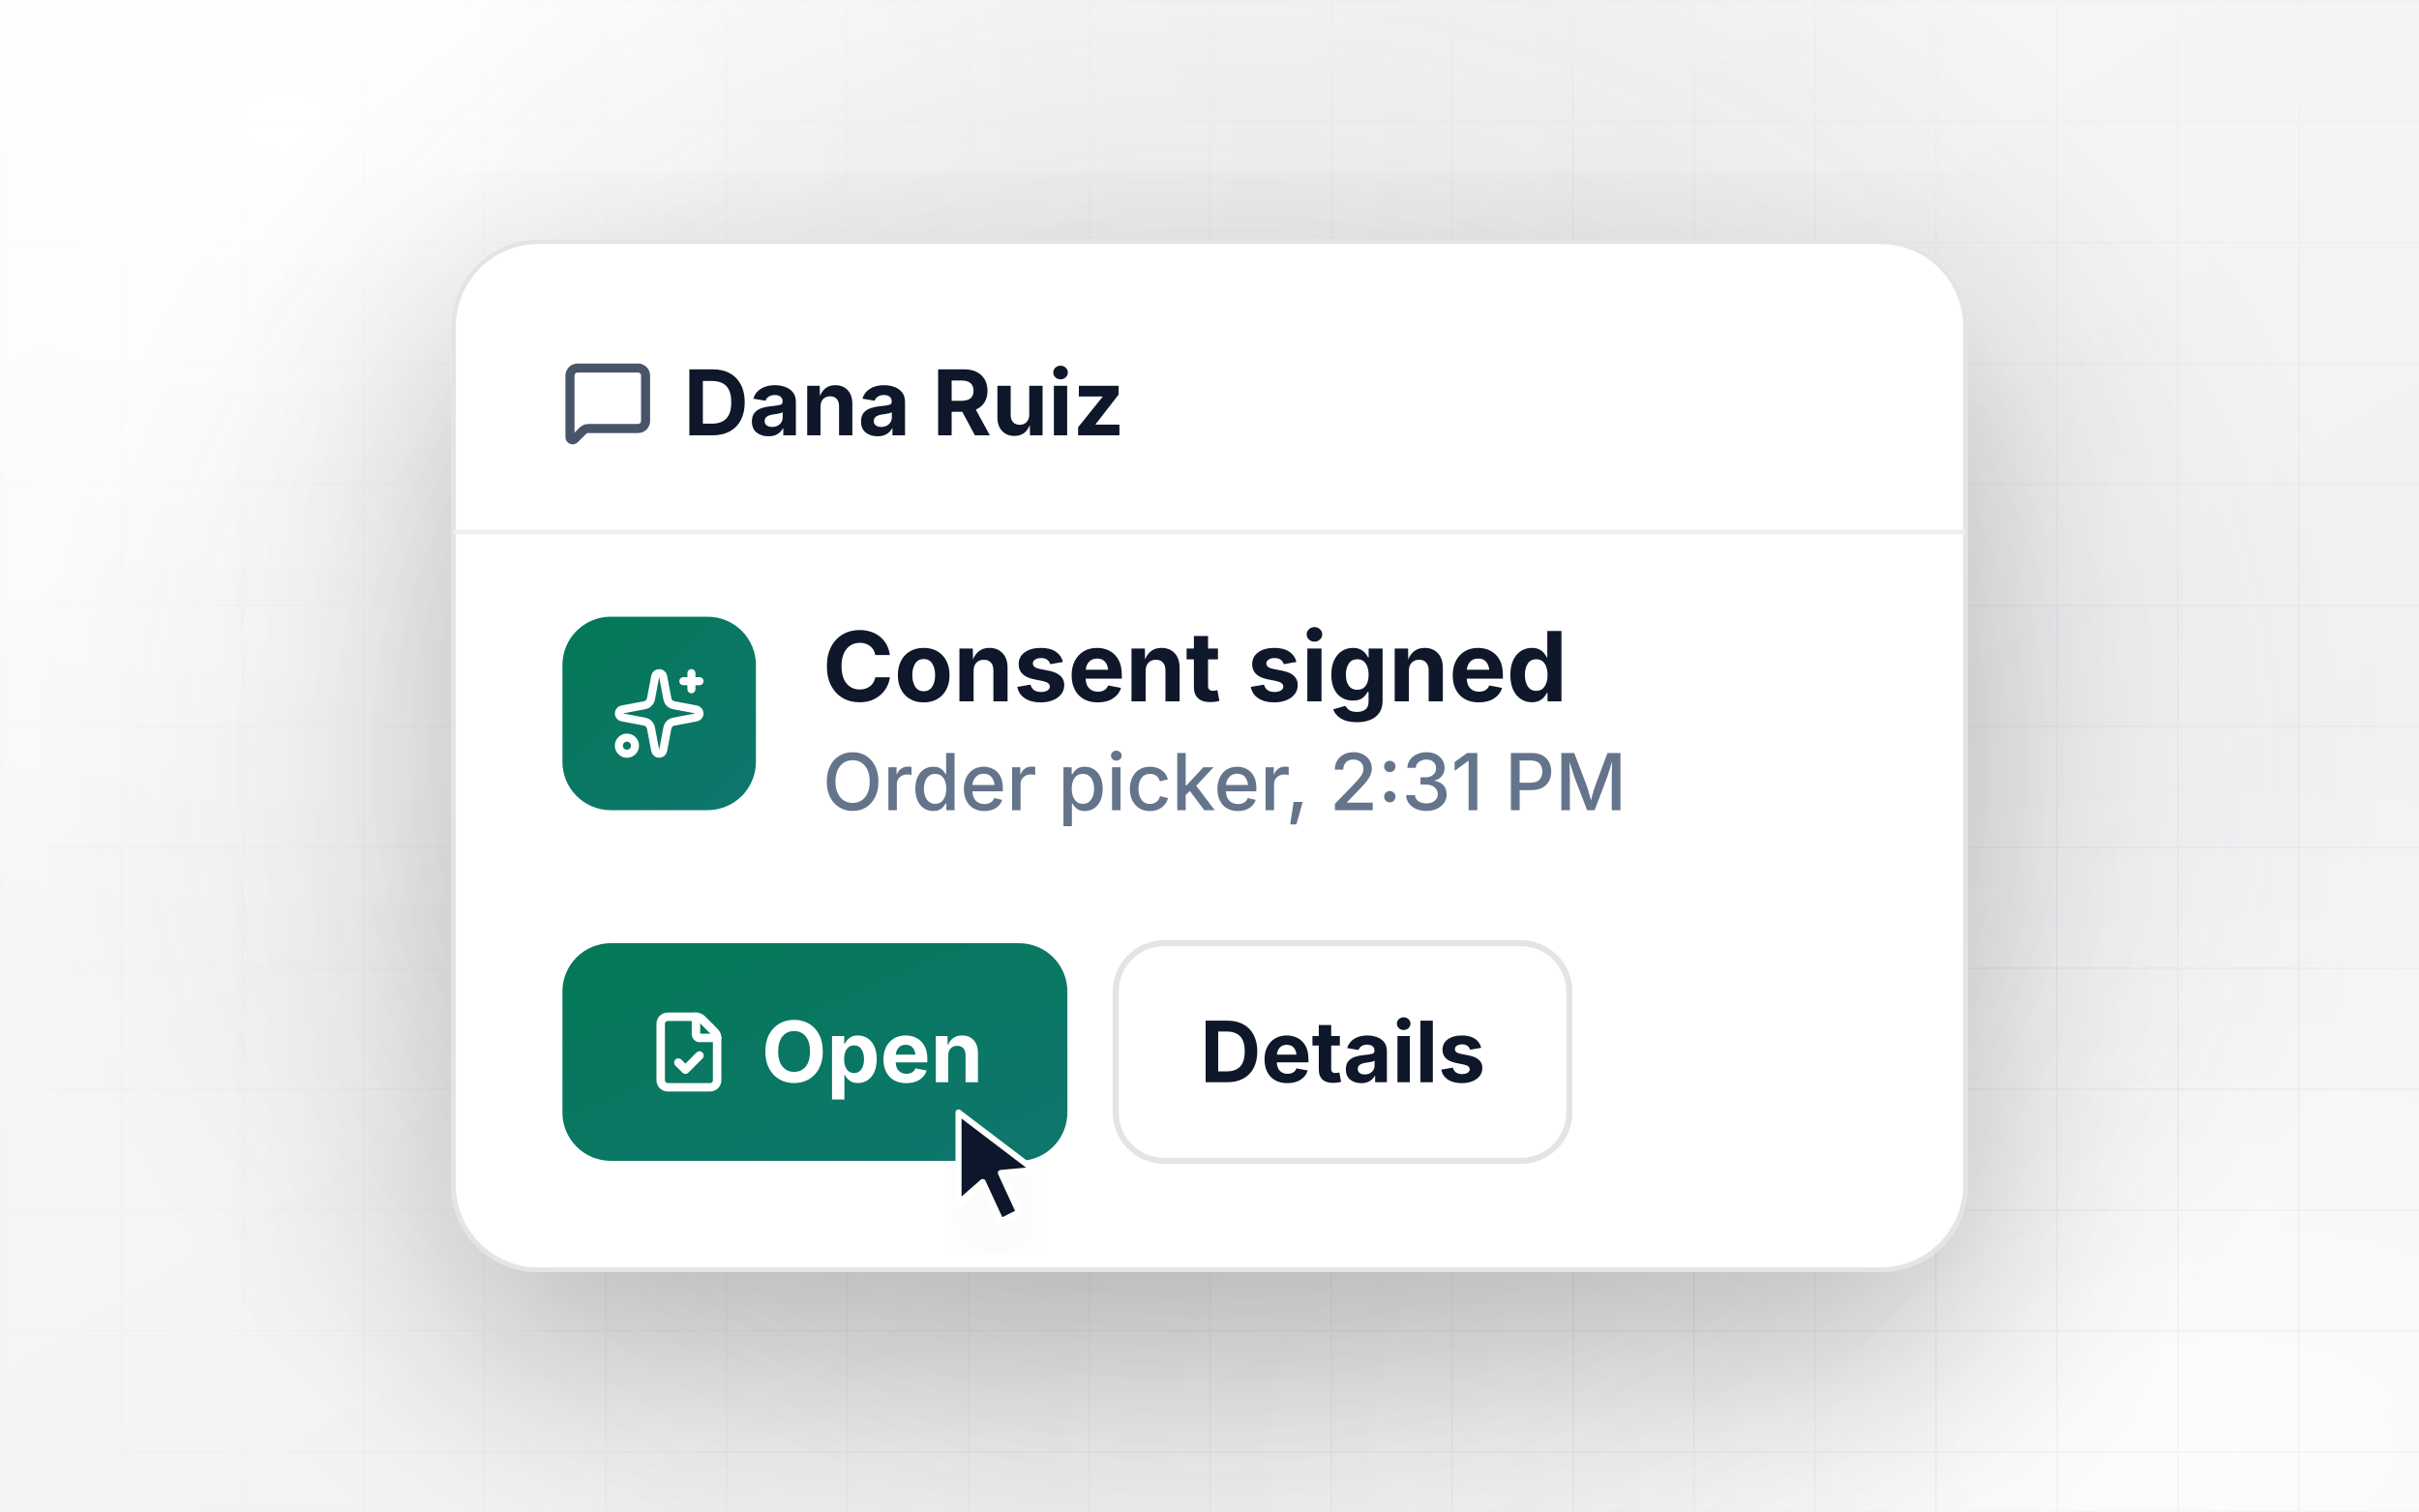
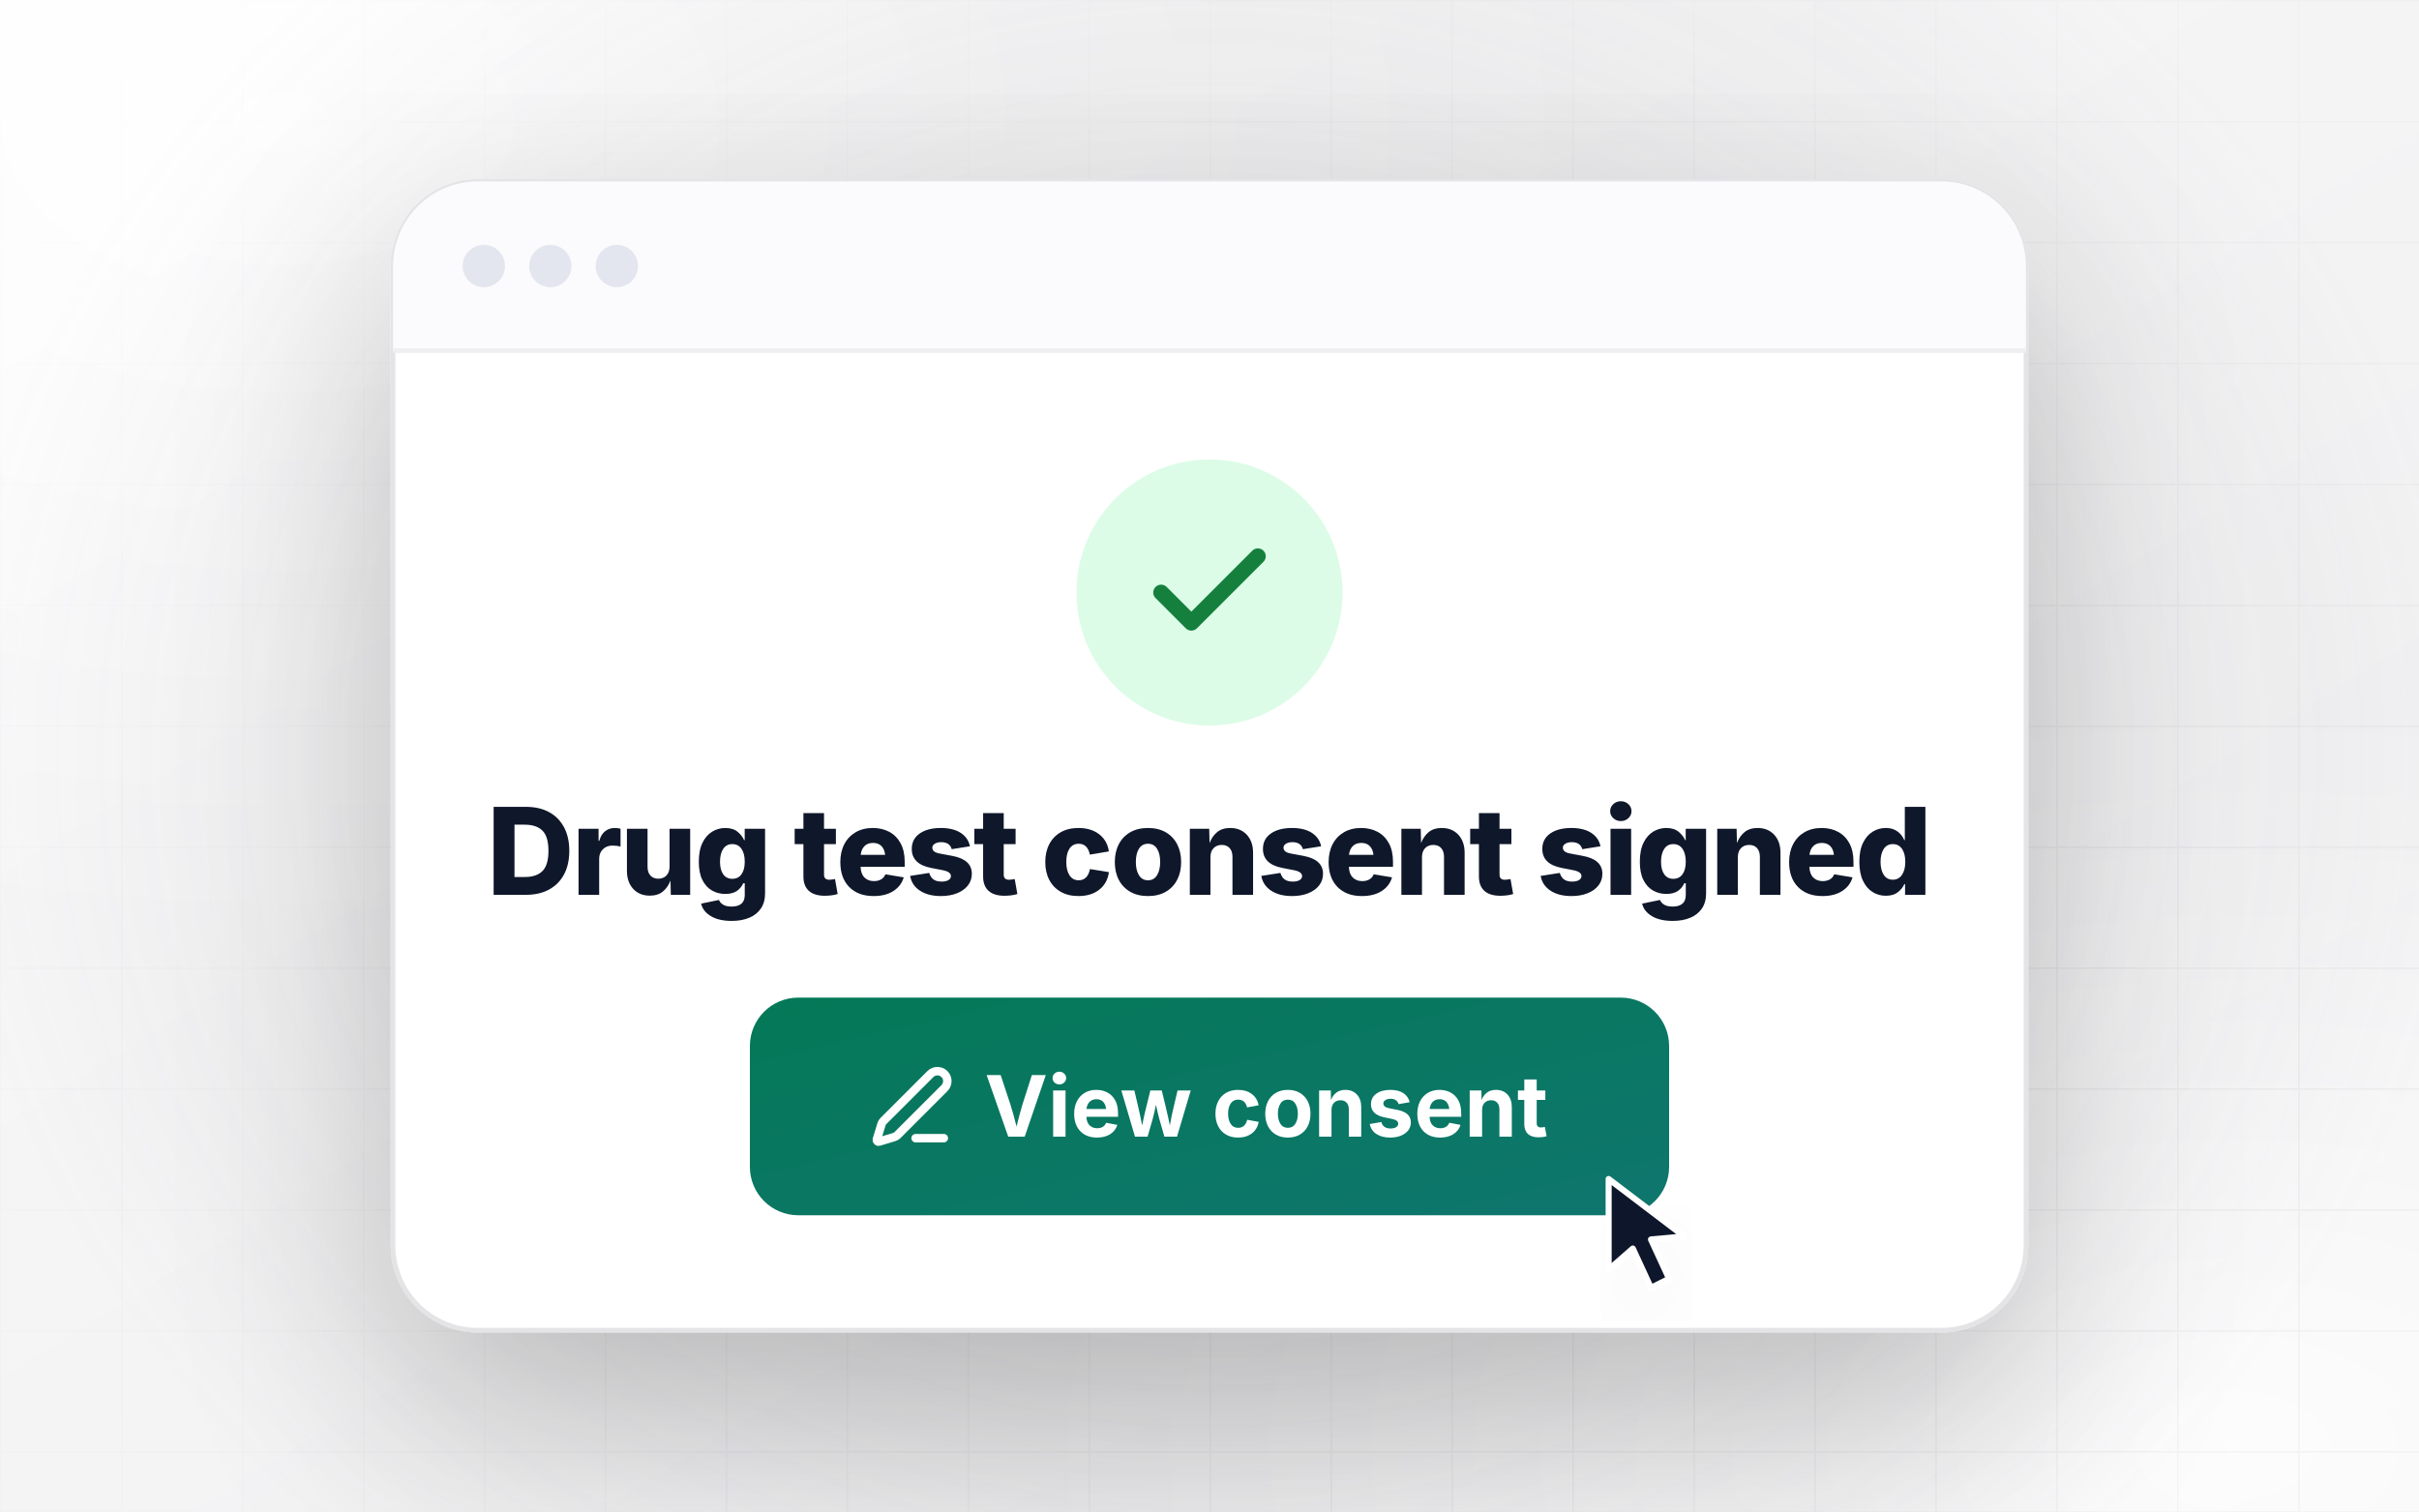
<svg xmlns="http://www.w3.org/2000/svg" xmlns:xlink="http://www.w3.org/1999/xlink" viewBox="0 0 800 500" width="800" height="500" role="img">
  <defs>
    <linearGradient id="bg" x1="0" y1="0" x2="1" y2="1">
      <stop offset="0" stop-color="#FAFAFA" />
      <stop offset="1" stop-color="#EEEEF0" />
    </linearGradient>
    <radialGradient id="glowA" cx="0.12" cy="0.08" r="0.55">
      <stop offset="0" stop-color="#FFFFFF" stop-opacity="0.95" />
      <stop offset="1" stop-color="#FFFFFF" stop-opacity="0" />
    </radialGradient>
    <radialGradient id="glowB" cx="0.92" cy="0.96" r="0.5">
      <stop offset="0" stop-color="#FFFFFF" stop-opacity="0.85" />
      <stop offset="1" stop-color="#FFFFFF" stop-opacity="0" />
    </radialGradient>
    <linearGradient id="gAcc" x1="0" y1="0" x2="1" y2="1">
      <stop offset="0" stop-color="#047857" />
      <stop offset="1" stop-color="#0F766E" />
    </linearGradient>
    <linearGradient id="gStroke" x1="0" y1="0" x2="1" y2="0">
      <stop offset="0" stop-color="#6EE7B7" />
      <stop offset="1" stop-color="#5EEAD4" />
    </linearGradient>
    <pattern id="grid" width="40" height="40" patternUnits="userSpaceOnUse">
      <path d="M40 0H0V40" fill="none" stroke="#52525B" stroke-opacity="0.07" stroke-width="1" />
    </pattern>
    <radialGradient id="fade" cx="0.5" cy="0.45" r="0.65">
      <stop offset="0" stop-color="#fff" stop-opacity="1" />
      <stop offset="1" stop-color="#fff" stop-opacity="0" />
    </radialGradient>
    <mask id="gridMask">
      <rect width="1200" height="800" fill="url(#fade)" />
    </mask>
    <filter id="e1" x="-10%" y="-10%" width="120%" height="140%">
      <feDropShadow dx="0" dy="1" stdDeviation="1.2" flood-color="#0F172A" flood-opacity="0.07" />
      <feDropShadow dx="0" dy="12" stdDeviation="18" flood-color="#18181B" flood-opacity="0.08" />
    </filter>
    <filter id="e2" x="-15%" y="-15%" width="130%" height="160%">
      <feDropShadow dx="0" dy="2" stdDeviation="3" flood-color="#0F172A" flood-opacity="0.10" />
      <feDropShadow dx="0" dy="28" stdDeviation="34" flood-color="#18181B" flood-opacity="0.20" />
    </filter>
    <radialGradient id="spot" cx="0.5" cy="0.5" r="0.5">
      <stop offset="0" stop-color="#71717A" stop-opacity="0.24" />
      <stop offset="1" stop-color="#71717A" stop-opacity="0" />
    </radialGradient>
-     <path id="g700_D" d="M659 0H135V1490H664Q888 1490 1049.5 1400.5Q1211 1311 1298.0 1144.5Q1385 978 1385 746Q1385 513 1298.0 346.0Q1211 179 1048.0 89.5Q885 0 659 0ZM440 263H644Q859 263 970.0 379.0Q1081 495 1081 746Q1081 996 970.5 1111.5Q860 1227 646 1227H440Z" />
-     <path id="g700_a" d="M440 -22Q280 -22 174.0 62.5Q68 147 68 313Q68 438 128.0 509.0Q188 580 284.0 613.0Q380 646 490 656Q634 670 697.5 685.5Q761 701 761 756V761Q761 832 715.5 871.0Q670 910 586 910Q499 910 446.0 872.5Q393 835 375 781L100 827Q143 972 271.5 1052.0Q400 1132 587 1132Q707 1132 815.5 1094.0Q924 1056 992.5 972.5Q1061 889 1061 753V0H777V155H767Q726 77 645.0 27.5Q564 -22 440 -22ZM525 189Q630 189 696.5 250.0Q763 311 763 400V521Q745 508 704.5 498.5Q664 489 619.0 481.5Q574 474 541 470Q458 458 407.0 423.0Q356 388 356 321Q356 256 403.5 222.5Q451 189 525 189Z" />
+     <path id="g800_D" d="M664 0H116V1490H664Q891 1490 1055.0 1400.5Q1219 1311 1308.0 1144.0Q1397 977 1397 745Q1397 512 1308.0 345.5Q1219 179 1055.0 89.5Q891 0 664 0ZM469 302H649Q841 302 942.5 402.5Q1044 503 1044 745Q1044 987 942.0 1087.5Q840 1188 644 1188H469Z" />
+     <path id="g800_r" d="M115 0V1118H454V914H466Q496 1024 565.5 1078.0Q635 1132 727 1132Q778 1132 826 1120V816Q801 825 760.5 829.5Q720 834 688 834Q591 834 527.5 772.0Q464 710 464 610V0Z" />
+     <path id="g800_u" d="M503 -14Q327 -14 221.0 101.0Q115 216 115 406V1118H464V474Q464 380 512.5 326.5Q561 273 646 273Q732 273 784.5 327.5Q837 382 837 480V1118H1186V0H858L853 242Q808 125 723.0 55.5Q638 -14 503 -14Z" />
+     <path id="g800_g" d="M630 -442Q411 -442 276.0 -361.0Q141 -280 111 -149L414 -87Q429 -132 481.5 -165.5Q534 -199 628 -199Q735 -199 792.5 -151.0Q850 -103 850 -3V195H823Q792 119 718.5 67.0Q645 15 520 15Q397 15 295.5 72.5Q194 130 133.0 250.5Q72 371 72 559Q72 755 134.5 882.0Q197 1009 299.0 1070.5Q401 1132 519 1132Q652 1132 729.5 1067.0Q807 1002 839 926H849V1118H1194V25Q1194 -129 1122.5 -233.0Q1051 -337 924.0 -389.5Q797 -442 630 -442ZM639 271Q739 271 794.5 347.5Q850 424 850 560Q850 698 795.0 778.5Q740 859 639 859Q538 859 484.5 777.0Q431 695 431 560Q431 425 485.0 348.0Q539 271 639 271Z" />
+     <path id="g800_t" d="M718 1118V859H517V342Q517 255 606 255Q624 255 656.5 259.5Q689 264 703 267L748 13Q689 -4 634.0 -10.0Q579 -16 530 -16Q352 -16 260.0 67.5Q168 151 168 311V859H20V1118H168V1384H517V1118Z" />
+     <path id="g800_e" d="M636 -21Q373 -21 222.5 132.5Q72 286 72 555Q72 727 139.5 857.0Q207 987 331.0 1059.5Q455 1132 623 1132Q780 1132 901.5 1066.5Q1023 1001 1092.5 873.5Q1162 746 1162 562V474H415Q420 353 481.5 292.5Q543 232 642 232Q712 232 763.0 261.5Q814 291 835 347L1146 296Q1104 151 971.5 65.0Q839 -21 636 -21ZM417 677H831Q821 772 769.0 825.5Q717 879 626 879Q534 879 480.5 824.5Q427 770 417 677Z" />
+     <path id="g800_s" d="M586 -21Q371 -21 232.5 69.5Q94 160 65 320L389 371Q410 298 460.0 261.0Q510 224 599 224Q672 224 714.0 249.5Q756 275 756 317Q756 390 619 417L424 455Q93 518 93 777Q93 944 226.5 1038.0Q360 1132 585 1132Q795 1132 922.0 1049.0Q1049 966 1078 822L770 773Q736 892 591 892Q528 892 484.5 866.5Q441 841 441 798Q441 764 468.0 738.5Q495 713 567 699L781 659Q1110 597 1110 357Q1110 242 1042.5 157.0Q975 72 857.0 25.5Q739 -21 586 -21Z" />
+     <path id="g800_c" d="M634 -21Q459 -21 333.0 51.5Q207 124 139.5 253.5Q72 383 72 555Q72 727 139.5 857.0Q207 987 333.0 1059.5Q459 1132 634 1132Q848 1132 985.5 1025.0Q1123 918 1149 735L827 681Q810 769 762.5 817.0Q715 865 638 865Q538 865 483.0 783.5Q428 702 428 557Q428 413 483.0 329.5Q538 246 638 246Q715 246 763.5 296.0Q812 346 828 436L1150 384Q1124 196 987.0 87.5Q850 -21 634 -21Z" />
+     <path id="g800_o" d="M634 -21Q459 -21 333.0 51.5Q207 124 139.5 253.5Q72 383 72 555Q72 727 139.5 857.0Q207 987 333.0 1059.5Q459 1132 634 1132Q809 1132 934.5 1059.5Q1060 987 1127.5 857.0Q1195 727 1195 555Q1195 383 1127.5 253.5Q1060 124 934.5 51.5Q809 -21 634 -21ZM634 246Q734 246 787.0 331.5Q840 417 840 557Q840 697 787.0 781.0Q734 865 634 865Q534 865 481.0 781.0Q428 697 428 557Q428 417 481.0 331.5Q534 246 634 246Z" />
+     <path id="g800_n" d="M464 638V0H115V1118H443L449 877Q493 993 578.0 1062.5Q663 1132 799 1132Q974 1132 1080.0 1017.0Q1186 902 1186 712V0H837V644Q837 738 789.0 791.5Q741 845 655 845Q570 845 517.0 790.5Q464 736 464 638Z" />
+     <path id="g800_i" d="M115 0V1118H464V0ZM289 1249Q215 1249 162.0 1298.0Q109 1347 109 1417Q109 1487 162.0 1536.0Q215 1585 289 1585Q364 1585 417.0 1536.0Q470 1487 470 1417Q470 1347 417.0 1298.0Q364 1249 289 1249Z" />
+     <path id="g800_d" d="M520 -16Q396 -16 294.0 48.5Q192 113 132.0 240.5Q72 368 72 558Q72 754 134.5 881.0Q197 1008 298.5 1070.0Q400 1132 517 1132Q606 1132 669.0 1101.5Q732 1071 772.5 1023.5Q813 976 834 926H842V1490H1190V0H846V181H834Q801 105 724.5 44.5Q648 -16 520 -16ZM639 256Q738 256 794.0 338.5Q850 421 850 558Q850 697 794.5 778.0Q739 859 639 859Q538 859 484.5 776.5Q431 694 431 558Q431 422 484.5 339.0Q538 256 639 256Z" />
+     <path id="g700_V" d="M571 0 49 1490H388L626 771Q662 659 698.0 528.0Q734 397 772 246Q810 398 844.5 528.0Q879 658 913 771L1143 1490H1480L970 0Z" />
+     <path id="g700_i" d="M128 0V1118H428V0ZM278 1264Q210 1264 162.0 1309.0Q114 1354 114 1418Q114 1482 162.0 1527.0Q210 1572 278 1572Q346 1572 394.5 1527.0Q443 1482 443 1418Q443 1354 394.5 1309.0Q346 1264 278 1264Z" />
+     <path id="g700_e" d="M633 -22Q462 -22 338.0 48.0Q214 118 147.5 247.0Q81 376 81 553Q81 726 147.5 856.0Q214 986 334.5 1059.0Q455 1132 618 1132Q764 1132 883.0 1070.0Q1002 1008 1072.5 882.0Q1143 756 1143 565V481H378Q383 344 454.0 274.0Q525 204 638 204Q717 204 773.5 237.5Q830 271 854 336L1126 285Q1085 146 956.5 62.0Q828 -22 633 -22ZM380 669H854Q843 778 784.0 842.0Q725 906 621 906Q513 906 451.0 839.5Q389 773 380 669Z" />
+     <path id="g700_w" d="M361 0 31 1118H346L443 705Q463 612 487.0 505.0Q511 398 534 273Q557 395 582.5 502.5Q608 610 631 705L733 1118H1009L1109 705Q1130 610 1155.5 503.0Q1181 396 1205 272Q1226 396 1249.0 503.0Q1272 610 1294 705L1391 1118H1710L1378 0H1073L949 431Q928 503 908.5 593.0Q889 683 869 771Q850 683 830.0 592.5Q810 502 790 431L666 0Z" />
+     <path id="g700_c" d="M628 -22Q459 -22 336.5 50.5Q214 123 147.5 252.5Q81 382 81 554Q81 727 147.5 857.0Q214 987 336.5 1059.5Q459 1132 628 1132Q827 1132 960.0 1032.5Q1093 933 1125 760L846 708Q827 795 772.5 845.5Q718 896 631 896Q511 896 449.0 801.5Q387 707 387 555Q387 405 449.0 309.5Q511 214 631 214Q718 214 774.0 266.5Q830 319 848 409L1127 358Q1095 181 962.0 79.5Q829 -22 628 -22Z" />
+     <path id="g700_o" d="M628 -22Q460 -22 337.0 50.5Q214 123 147.5 252.5Q81 382 81 554Q81 727 147.5 857.0Q214 987 337.0 1059.5Q460 1132 628 1132Q796 1132 919.0 1059.5Q1042 987 1108.5 857.0Q1175 727 1175 554Q1175 382 1108.5 252.5Q1042 123 919.0 50.5Q796 -22 628 -22ZM628 214Q748 214 809.0 311.0Q870 408 870 555Q870 703 809.0 799.5Q748 896 628 896Q508 896 447.5 799.5Q387 703 387 555Q387 408 447.5 311.0Q508 214 628 214Z" />
    <path id="g700_n" d="M428 647V0H128V1118H411L415 887Q462 1004 548.0 1068.0Q634 1132 763 1132Q937 1132 1042.0 1020.0Q1147 908 1147 711V0H847V659Q847 763 793.5 822.0Q740 881 645 881Q549 881 488.5 819.5Q428 758 428 647Z" />
-     <path id="g700_R" d="M135 0V1490H716Q970 1490 1109.5 1357.5Q1249 1225 1249 1005Q1249 852 1181.0 743.5Q1113 635 985 581L1302 0H964L680 532H440V0ZM440 779H660Q934 779 934 1005Q934 1118 866.5 1178.0Q799 1238 659 1238H440Z" />
-     <path id="g700_u" d="M513 -14Q339 -14 233.5 98.0Q128 210 128 407V1118H428V459Q428 355 482.0 296.0Q536 237 630 237Q726 237 786.5 298.5Q847 360 847 471V1118H1148V0H864L860 232Q813 113 726.5 49.5Q640 -14 513 -14Z" />
-     <path id="g700_i" d="M128 0V1118H428V0ZM278 1264Q210 1264 162.0 1309.0Q114 1354 114 1418Q114 1482 162.0 1527.0Q210 1572 278 1572Q346 1572 394.5 1527.0Q443 1482 443 1418Q443 1354 394.5 1309.0Q346 1264 278 1264Z" />
-     <path id="g700_z" d="M120 0V182L671 868V876H137V1118H1034V919L514 250V242H1053V0Z" />
-     <path id="g700_C" d="M786 -20Q587 -20 431.0 70.0Q275 160 184.5 331.0Q94 502 94 744Q94 987 185.0 1158.5Q276 1330 433.0 1420.0Q590 1510 786 1510Q955 1510 1092.0 1447.5Q1229 1385 1317.0 1266.5Q1405 1148 1427 981H1118Q1097 1102 1008.5 1170.5Q920 1239 792 1239Q618 1239 511.0 1110.0Q404 981 404 744Q404 502 511.5 376.5Q619 251 791 251Q918 251 1007.5 319.5Q1097 388 1119 510H1428Q1411 371 1330.0 250.5Q1249 130 1111.5 55.0Q974 -20 786 -20Z" />
-     <path id="g700_o" d="M628 -22Q460 -22 337.0 50.5Q214 123 147.5 252.5Q81 382 81 554Q81 727 147.5 857.0Q214 987 337.0 1059.5Q460 1132 628 1132Q796 1132 919.0 1059.5Q1042 987 1108.5 857.0Q1175 727 1175 554Q1175 382 1108.5 252.5Q1042 123 919.0 50.5Q796 -22 628 -22ZM628 214Q748 214 809.0 311.0Q870 408 870 555Q870 703 809.0 799.5Q748 896 628 896Q508 896 447.5 799.5Q387 703 387 555Q387 408 447.5 311.0Q508 214 628 214Z" />
    <path id="g700_s" d="M572 -22Q370 -22 238.5 64.0Q107 150 78 306L357 354Q400 198 581 198Q667 198 716.5 230.5Q766 263 766 313Q766 398 622 428L429 468Q107 534 107 785Q107 946 236.0 1039.0Q365 1132 577 1132Q776 1132 894.0 1051.0Q1012 970 1043 834L777 787Q759 844 711.0 880.5Q663 917 581 917Q507 917 457.0 885.5Q407 854 407 804Q407 762 439.5 732.5Q472 703 551 687L752 647Q1072 582 1072 345Q1072 235 1008.0 152.5Q944 70 831.0 24.0Q718 -22 572 -22Z" />
-     <path id="g700_e" d="M633 -22Q462 -22 338.0 48.0Q214 118 147.5 247.0Q81 376 81 553Q81 726 147.5 856.0Q214 986 334.5 1059.0Q455 1132 618 1132Q764 1132 883.0 1070.0Q1002 1008 1072.5 882.0Q1143 756 1143 565V481H378Q383 344 454.0 274.0Q525 204 638 204Q717 204 773.5 237.5Q830 271 854 336L1126 285Q1085 146 956.5 62.0Q828 -22 633 -22ZM380 669H854Q843 778 784.0 842.0Q725 906 621 906Q513 906 451.0 839.5Q389 773 380 669Z" />
    <path id="g700_t" d="M683 1118V889H474V327Q474 223 576 223Q593 223 623.5 227.5Q654 232 671 236L714 11Q664 -4 614.5 -10.0Q565 -16 520 -16Q352 -16 263.0 65.5Q174 147 174 301V889H20V1118H174V1384H474V1118Z" />
-     <path id="g700_g" d="M625 -442Q415 -442 287.0 -365.0Q159 -288 122 -168L380 -96Q401 -143 457.5 -183.5Q514 -224 623 -224Q737 -224 803.0 -171.5Q869 -119 869 -8V198H846Q815 130 743.5 73.0Q672 16 536 16Q410 16 307.0 75.0Q204 134 142.5 255.0Q81 376 81 561Q81 750 143.5 877.0Q206 1004 309.5 1068.0Q413 1132 537 1132Q631 1132 695.0 1100.0Q759 1068 798.5 1021.0Q838 974 858 930H871V1118H1166V9Q1166 -142 1096.5 -242.5Q1027 -343 904.5 -392.5Q782 -442 625 -442ZM630 244Q745 244 807.5 328.5Q870 413 870 563Q870 712 808.0 802.0Q746 892 630 892Q512 892 450.5 799.5Q389 707 389 563Q389 416 451.0 330.0Q513 244 630 244Z" />
-     <path id="g700_d" d="M537 -19Q408 -19 305.0 47.5Q202 114 141.5 242.5Q81 371 81 557Q81 748 143.0 876.0Q205 1004 308.0 1068.0Q411 1132 535 1132Q630 1132 693.0 1100.0Q756 1068 794.5 1021.0Q833 974 853 930H863V1490H1163V0H868V179H853Q832 134 793.0 88.5Q754 43 691.0 12.0Q628 -19 537 -19ZM629 222Q743 222 806.0 314.0Q869 406 869 558Q869 710 806.5 801.0Q744 892 629 892Q511 892 450.0 798.5Q389 705 389 558Q389 410 450.5 316.0Q512 222 629 222Z" />
-     <path id="g500_O" d="M786 -20Q593 -20 440.5 72.0Q288 164 200.5 335.0Q113 506 113 744Q113 983 200.5 1154.5Q288 1326 440.5 1418.0Q593 1510 786 1510Q979 1510 1130.5 1418.0Q1282 1326 1369.5 1154.5Q1457 983 1457 744Q1457 506 1369.5 334.5Q1282 163 1130.5 71.5Q979 -20 786 -20ZM786 188Q913 188 1013.5 252.0Q1114 316 1172.5 440.0Q1231 564 1231 744Q1231 925 1172.5 1049.5Q1114 1174 1013.5 1238.0Q913 1302 786 1302Q658 1302 557.0 1238.0Q456 1174 397.5 1049.5Q339 925 339 744Q339 564 397.5 440.0Q456 316 557.0 252.0Q658 188 786 188Z" />
-     <path id="g500_r" d="M148 0V1118H361V938H373Q403 1029 480.5 1081.5Q558 1134 656 1134Q677 1134 704.5 1132.0Q732 1130 749 1128V918Q737 921 703.0 925.5Q669 930 634 930Q519 930 443.5 859.5Q368 789 368 679V0Z" />
-     <path id="g500_d" d="M564 -22Q428 -22 322.5 47.0Q217 116 156.5 246.0Q96 376 96 556Q96 738 157.0 867.0Q218 996 323.5 1064.0Q429 1132 564 1132Q668 1132 732.0 1097.5Q796 1063 831.5 1016.5Q867 970 886 936H898V1490H1118V0H904V175H886Q866 139 829.5 93.0Q793 47 729.0 12.5Q665 -22 564 -22ZM612 165Q752 165 827.0 274.0Q902 383 902 558Q902 732 828.0 838.5Q754 945 612 945Q515 945 450.5 894.0Q386 843 353.5 755.5Q321 668 321 558Q321 447 354.0 358.0Q387 269 452.0 217.0Q517 165 612 165Z" />
-     <path id="g500_e" d="M630 -23Q465 -23 345.0 48.0Q225 119 160.5 248.0Q96 377 96 551Q96 723 159.5 854.0Q223 985 339.0 1058.5Q455 1132 611 1132Q738 1132 852.5 1075.5Q967 1019 1038.5 895.5Q1110 772 1110 570V492H317Q323 330 409.0 244.5Q495 159 632 159Q724 159 790.5 199.0Q857 239 886 317L1093 268Q1053 137 931.0 57.0Q809 -23 630 -23ZM318 656H892Q880 788 809.5 869.0Q739 950 612 950Q480 950 403.5 863.5Q327 777 318 656Z" />
-     <path id="g500_p" d="M148 -418V1118H362V936H380Q399 970 434.5 1016.5Q470 1063 534.0 1097.5Q598 1132 703 1132Q837 1132 942.5 1064.0Q1048 996 1109.0 867.0Q1170 738 1170 556Q1170 376 1110.0 246.0Q1050 116 944.5 47.0Q839 -22 703 -22Q601 -22 537.0 12.5Q473 47 436.5 93.0Q400 139 380 175H368V-418ZM654 165Q750 165 814.5 217.0Q879 269 912.0 358.0Q945 447 945 558Q945 668 912.5 755.5Q880 843 815.5 894.0Q751 945 654 945Q512 945 438.0 838.5Q364 732 364 558Q364 383 439.0 274.0Q514 165 654 165Z" />
-     <path id="g500_i" d="M148 0V1118H368V0ZM259 1289Q202 1289 161.5 1327.0Q121 1365 121 1419Q121 1474 161.5 1512.0Q202 1550 259 1550Q316 1550 357.0 1512.0Q398 1474 398 1419Q398 1365 357.0 1327.0Q316 1289 259 1289Z" />
-     <path id="g500_c" d="M618 -23Q460 -23 343.0 49.0Q226 121 161.0 250.5Q96 380 96 553Q96 727 161.0 857.5Q226 988 343.0 1060.0Q460 1132 618 1132Q792 1132 918.5 1044.5Q1045 957 1086 802L877 752Q854 839 787.5 892.5Q721 946 619 946Q518 946 451.5 893.0Q385 840 352.5 750.5Q320 661 320 553Q320 446 352.5 357.5Q385 269 451.5 216.0Q518 163 619 163Q723 163 791.0 218.5Q859 274 881 365L1089 315Q1048 157 921.0 67.0Q794 -23 618 -23Z" />
-     <path id="g500_k" d="M148 0V1490H368V646H388L829 1118H1093L643 636L1124 0H852L475 501L368 394V0Z" />
-     <path id="g500_comma" d="M125 -371 213 214H450L285 -371Z" />
-     <path id="g500_two" d="M144 0V165L650 688Q766 810 826.0 895.0Q886 980 886 1078Q886 1190 810.5 1254.5Q735 1319 622 1319Q503 1319 432.0 1247.5Q361 1176 361 1056H142Q142 1192 205.0 1294.5Q268 1397 377.5 1453.5Q487 1510 626 1510Q768 1510 875.5 1454.0Q983 1398 1044.0 1302.5Q1105 1207 1105 1086Q1105 1005 1074.5 926.5Q1044 848 967.5 750.0Q891 652 752 512L460 207V195H1128V0Z" />
-     <path id="g500_colon_case" d="M311 204Q249 204 206.0 246.5Q163 289 163 351Q163 413 206.0 456.0Q249 499 311 499Q373 499 415.5 456.0Q458 413 458 351Q458 289 415.5 246.5Q373 204 311 204ZM311 991Q249 991 206.0 1033.5Q163 1076 163 1138Q163 1200 206.0 1243.0Q249 1286 311 1286Q373 1286 415.5 1243.0Q458 1200 458 1138Q458 1076 415.5 1033.5Q373 991 311 991Z" />
-     <path id="g500_three" d="M643 -20Q492 -20 374.5 32.0Q257 84 188.5 176.0Q120 268 116 390H347Q353 291 437.0 233.5Q521 176 641 176Q771 176 855.5 242.5Q940 309 940 417Q940 528 855.0 598.5Q770 669 617 669H490V855H617Q740 855 817.5 919.5Q895 984 895 1091Q895 1194 827.0 1256.5Q759 1319 645 1319Q537 1319 454.0 1261.5Q371 1204 367 1102H147Q151 1223 218.5 1315.0Q286 1407 398.5 1458.5Q511 1510 649 1510Q792 1510 897.5 1454.0Q1003 1398 1060.0 1305.5Q1117 1213 1117 1104Q1117 978 1047.0 891.5Q977 805 860 774V763Q1009 740 1090.0 644.5Q1171 549 1171 409Q1171 285 1102.5 188.0Q1034 91 915.0 35.5Q796 -20 643 -20Z" />
-     <path id="g500_one" d="M685 1490V0H459V1283H449L95 1025V1254L421 1490Z" />
-     <path id="g500_P" d="M165 0V1490H699Q871 1490 986.0 1426.5Q1101 1363 1158.0 1253.5Q1215 1144 1215 1006Q1215 868 1157.5 758.5Q1100 649 985.0 585.5Q870 522 697 522H393V0ZM393 715H675Q839 715 911.5 797.5Q984 880 984 1006Q984 1132 911.5 1213.5Q839 1295 673 1295H393Z" />
-     <path id="g500_M" d="M165 0V1490H501L826 635Q841 595 860.0 531.5Q879 468 899.0 395.0Q919 322 936 254Q954 320 974.0 393.0Q994 466 1013.0 530.0Q1032 594 1047 635L1367 1490H1705V0H1478V802Q1478 884 1480.5 1013.5Q1483 1143 1486 1268Q1460 1177 1432.0 1088.0Q1404 999 1379.0 923.5Q1354 848 1337 802L1032 0H837L528 802Q502 869 461.5 997.0Q421 1125 378 1263Q380 1185 382.0 1100.0Q384 1015 385.5 937.0Q387 859 387 802V0Z" />
-     <path id="g700_O" d="M789 -20Q592 -20 434.5 70.0Q277 160 185.5 331.0Q94 502 94 744Q94 987 185.5 1158.5Q277 1330 434.5 1420.0Q592 1510 789 1510Q987 1510 1144.0 1420.0Q1301 1330 1392.5 1158.5Q1484 987 1484 744Q1484 501 1392.5 330.5Q1301 160 1144.0 70.0Q987 -20 789 -20ZM789 251Q963 251 1068.5 377.5Q1174 504 1174 744Q1174 985 1068.5 1112.0Q963 1239 789 1239Q616 1239 510.0 1111.5Q404 984 404 744Q404 505 510.0 378.0Q616 251 789 251Z" />
-     <path id="g700_p" d="M128 -418V1118H423V930H437Q457 974 495.5 1021.0Q534 1068 597.5 1100.0Q661 1132 756 1132Q880 1132 983.0 1068.0Q1086 1004 1147.5 876.0Q1209 748 1209 557Q1209 371 1149.0 242.5Q1089 114 986.0 47.5Q883 -19 754 -19Q663 -19 600.0 12.0Q537 43 497.5 88.5Q458 134 437 179H428V-418ZM662 222Q779 222 840.5 316.0Q902 410 902 558Q902 705 841.0 798.5Q780 892 662 892Q546 892 483.5 801.0Q421 710 421 558Q421 406 484.0 314.0Q547 222 662 222Z" />
-     <path id="g700_l" d="M428 1490V0H128V1490Z" />
  </defs>
  <style>
.pulse{transform-box:fill-box;transform-origin:center;animation:pulse 2.4s cubic-bezier(.2,.7,.3,1) infinite}
@keyframes pulse{0%{transform:scale(1);opacity:.30}75%{transform:scale(2.1);opacity:0}100%{transform:scale(2.1);opacity:0}}
.caret{animation:blink 1.1s steps(1) infinite}
@keyframes blink{0%,55%{opacity:1}56%,100%{opacity:0}}
.press{transform-box:fill-box;transform-origin:0 0;animation:press 3.2s ease-in-out infinite}
@keyframes press{0%,58%,100%{transform:translate(0,0) scale(1)}66%{transform:translate(1.5px,2px) scale(.9)}74%{transform:translate(0,0) scale(1)}}
.ripple{transform-box:fill-box;transform-origin:center;opacity:0;animation:ripple 3.2s ease-out infinite}
@keyframes ripple{0%,62%{opacity:0;transform:scale(.4)}68%{opacity:.5}100%{opacity:0;transform:scale(2.4)}}
.sweep{animation:sweep 4.8s cubic-bezier(.45,0,.2,1) infinite}
@keyframes sweep{0%{transform:translateY(-470px);opacity:0}8%{opacity:1}72%{transform:translateY(0);opacity:1}100%{transform:translateY(0);opacity:1}}
.ring{transform-box:fill-box;transform-origin:50% 12%;animation:ring 4s ease-in-out infinite}
@keyframes ring{0%,70%,100%{transform:rotate(0)}74%{transform:rotate(14deg)}78%{transform:rotate(-12deg)}82%{transform:rotate(8deg)}86%{transform:rotate(-4deg)}90%{transform:rotate(0)}}
.glow{animation:glow 2.6s ease-in-out infinite}
@keyframes glow{0%,100%{opacity:1}50%{opacity:.45}}
.float{animation:float 6s ease-in-out infinite}
@keyframes float{0%,100%{transform:translateY(0)}50%{transform:translateY(-6px)}}
@media (prefers-reduced-motion: reduce){*{animation:none!important}}
</style>
  <rect width="800" height="500" fill="url(#bg)" />
  <rect width="800" height="500" fill="url(#glowA)" />
  <rect width="800" height="500" fill="url(#glowB)" />
  <rect width="800" height="500" fill="url(#grid)" mask="url(#gridMask)" />
-   <ellipse cx="400.0" cy="250.0" rx="390.0" ry="323.0" fill="url(#spot)" />
-   <rect x="150" y="80" width="500" height="340" rx="28" fill="#fff" stroke="#E4E4E7" stroke-width="1.5" filter="url(#e2)" />
-   <g transform="translate(186 118) scale(1.25)" fill="none" stroke="#475569" stroke-width="2.4" stroke-linecap="round" stroke-linejoin="round">
-     <path d="M22 17a2 2 0 0 1-2 2H6.828a2 2 0 0 0-1.414.586l-2.202 2.202A.71.71 0 0 1 2 21.286V5a2 2 0 0 1 2-2h16a2 2 0 0 1 2 2z" />
+   <ellipse cx="400.0" cy="250.0" rx="421.2" ry="361.0" fill="url(#spot)" />
+   <rect x="130" y="60" width="540" height="380" rx="28" fill="#fff" stroke="#E4E4E7" stroke-width="1.5" filter="url(#e2)" />
+   <path d="M130 116 V88 a28 28 0 0 1 28 -28 H642 a28 28 0 0 1 28 28 V116 Z" fill="#FBFBFD" />
+   <line x1="130" y1="116" x2="670" y2="116" stroke="#EFEFF1" stroke-width="1.5" />
+   <circle cx="160" cy="88" r="7" fill="#E3E6EE" />
+   <circle cx="182" cy="88" r="7" fill="#E3E6EE" />
+   <circle cx="204" cy="88" r="7" fill="#E3E6EE" />
+   <circle cx="400.0" cy="196" r="44" fill="#DCFCE7" />
+   <g transform="translate(376.0 172) scale(2)" fill="none" stroke="#15803D" stroke-width="2.6" stroke-linecap="round" stroke-linejoin="round">
+     <path d="M20 6 9 17l-5-5" />
  </g>
  <g>
-     <use href="#g700_D" xlink:href="#g700_D" transform="translate(226.00 144.00) scale(0.01465 -0.01465)" fill="#0F172A" />
-     <use href="#g700_a" xlink:href="#g700_a" transform="translate(247.67 144.00) scale(0.01465 -0.01465)" fill="#0F172A" />
-     <use href="#g700_n" xlink:href="#g700_n" transform="translate(265.08 144.00) scale(0.01465 -0.01465)" fill="#0F172A" />
-     <use href="#g700_a" xlink:href="#g700_a" transform="translate(283.76 144.00) scale(0.01465 -0.01465)" fill="#0F172A" />
-     <use href="#g700_R" xlink:href="#g700_R" transform="translate(308.28 144.00) scale(0.01465 -0.01465)" fill="#0F172A" />
-     <use href="#g700_u" xlink:href="#g700_u" transform="translate(327.98 144.00) scale(0.01465 -0.01465)" fill="#0F172A" />
-     <use href="#g700_i" xlink:href="#g700_i" transform="translate(346.66 144.00) scale(0.01465 -0.01465)" fill="#0F172A" />
-     <use href="#g700_z" xlink:href="#g700_z" transform="translate(354.79 144.00) scale(0.01465 -0.01465)" fill="#0F172A" />
+     <use href="#g800_D" xlink:href="#g800_D" transform="translate(160.99 296.00) scale(0.01953 -0.01953)" fill="#0F172A" />
+     <use href="#g800_r" xlink:href="#g800_r" transform="translate(189.09 296.00) scale(0.01953 -0.01953)" fill="#0F172A" />
+     <use href="#g800_u" xlink:href="#g800_u" transform="translate(205.09 296.00) scale(0.01953 -0.01953)" fill="#0F172A" />
+     <use href="#g800_g" xlink:href="#g800_g" transform="translate(229.70 296.00) scale(0.01953 -0.01953)" fill="#0F172A" />
+     <use href="#g800_t" xlink:href="#g800_t" transform="translate(262.42 296.00) scale(0.01953 -0.01953)" fill="#0F172A" />
+     <use href="#g800_e" xlink:href="#g800_e" transform="translate(276.50 296.00) scale(0.01953 -0.01953)" fill="#0F172A" />
+     <use href="#g800_s" xlink:href="#g800_s" transform="translate(299.72 296.00) scale(0.01953 -0.01953)" fill="#0F172A" />
+     <use href="#g800_t" xlink:href="#g800_t" transform="translate(321.85 296.00) scale(0.01953 -0.01953)" fill="#0F172A" />
+     <use href="#g800_c" xlink:href="#g800_c" transform="translate(344.28 296.00) scale(0.01953 -0.01953)" fill="#0F172A" />
+     <use href="#g800_o" xlink:href="#g800_o" transform="translate(367.28 296.00) scale(0.01953 -0.01953)" fill="#0F172A" />
+     <use href="#g800_n" xlink:href="#g800_n" transform="translate(391.25 296.00) scale(0.01953 -0.01953)" fill="#0F172A" />
+     <use href="#g800_s" xlink:href="#g800_s" transform="translate(415.86 296.00) scale(0.01953 -0.01953)" fill="#0F172A" />
+     <use href="#g800_e" xlink:href="#g800_e" transform="translate(437.99 296.00) scale(0.01953 -0.01953)" fill="#0F172A" />
+     <use href="#g800_n" xlink:href="#g800_n" transform="translate(461.21 296.00) scale(0.01953 -0.01953)" fill="#0F172A" />
+     <use href="#g800_t" xlink:href="#g800_t" transform="translate(485.82 296.00) scale(0.01953 -0.01953)" fill="#0F172A" />
+     <use href="#g800_s" xlink:href="#g800_s" transform="translate(508.25 296.00) scale(0.01953 -0.01953)" fill="#0F172A" />
+     <use href="#g800_i" xlink:href="#g800_i" transform="translate(530.38 296.00) scale(0.01953 -0.01953)" fill="#0F172A" />
+     <use href="#g800_g" xlink:href="#g800_g" transform="translate(540.91 296.00) scale(0.01953 -0.01953)" fill="#0F172A" />
+     <use href="#g800_n" xlink:href="#g800_n" transform="translate(565.67 296.00) scale(0.01953 -0.01953)" fill="#0F172A" />
+     <use href="#g800_e" xlink:href="#g800_e" transform="translate(590.28 296.00) scale(0.01953 -0.01953)" fill="#0F172A" />
+     <use href="#g800_d" xlink:href="#g800_d" transform="translate(613.51 296.00) scale(0.01953 -0.01953)" fill="#0F172A" />
  </g>
-   <line x1="150" y1="176" x2="650" y2="176" stroke="#EFEFF1" stroke-width="1.5" />
-   <rect x="186" y="204" width="64" height="64" rx="16" fill="url(#gAcc)" />
-   <g transform="translate(202 220) scale(1.3333)" fill="none" stroke="#fff" stroke-width="2" stroke-linecap="round" stroke-linejoin="round">
-     <path d="M11.017 2.814a1 1 0 0 1 1.966 0l1.051 5.558a2 2 0 0 0 1.594 1.594l5.558 1.051a1 1 0 0 1 0 1.966l-5.558 1.051a2 2 0 0 0-1.594 1.594l-1.051 5.558a1 1 0 0 1-1.966 0l-1.051-5.558a2 2 0 0 0-1.594-1.594l-5.558-1.051a1 1 0 0 1 0-1.966l5.558-1.051a2 2 0 0 0 1.594-1.594z" />
-     <path d="M20 2v4" />
-     <path d="M22 4h-4" />
-     <circle cx="4" cy="20" r="2" />
+   <rect x="248.0" y="330" width="304" height="72" rx="16" fill="url(#gAcc)" />
+   <g transform="translate(287.6348 352.0) scale(1.1667)" fill="none" stroke="#fff" stroke-width="2.4" stroke-linecap="round" stroke-linejoin="round">
+     <path d="M13 21h8" />
+     <path d="M21.174 6.812a1 1 0 0 0-3.986-3.987L3.842 16.174a2 2 0 0 0-.5.83l-1.321 4.352a.5.5 0 0 0 .623.622l4.353-1.32a2 2 0 0 0 .83-.497z" />
  </g>
  <g>
-     <use href="#g700_C" xlink:href="#g700_C" transform="translate(272.00 232.00) scale(0.01562 -0.01562)" fill="#0F172A" />
-     <use href="#g700_o" xlink:href="#g700_o" transform="translate(295.67 232.00) scale(0.01562 -0.01562)" fill="#0F172A" />
-     <use href="#g700_n" xlink:href="#g700_n" transform="translate(315.30 232.00) scale(0.01562 -0.01562)" fill="#0F172A" />
-     <use href="#g700_s" xlink:href="#g700_s" transform="translate(335.22 232.00) scale(0.01562 -0.01562)" fill="#0F172A" />
-     <use href="#g700_e" xlink:href="#g700_e" transform="translate(353.14 232.00) scale(0.01562 -0.01562)" fill="#0F172A" />
-     <use href="#g700_n" xlink:href="#g700_n" transform="translate(372.20 232.00) scale(0.01562 -0.01562)" fill="#0F172A" />
-     <use href="#g700_t" xlink:href="#g700_t" transform="translate(392.12 232.00) scale(0.01562 -0.01562)" fill="#0F172A" />
-     <use href="#g700_s" xlink:href="#g700_s" transform="translate(412.44 232.00) scale(0.01562 -0.01562)" fill="#0F172A" />
-     <use href="#g700_i" xlink:href="#g700_i" transform="translate(430.36 232.00) scale(0.01562 -0.01562)" fill="#0F172A" />
-     <use href="#g700_g" xlink:href="#g700_g" transform="translate(439.03 232.00) scale(0.01562 -0.01562)" fill="#0F172A" />
-     <use href="#g700_n" xlink:href="#g700_n" transform="translate(459.25 232.00) scale(0.01562 -0.01562)" fill="#0F172A" />
-     <use href="#g700_e" xlink:href="#g700_e" transform="translate(479.17 232.00) scale(0.01562 -0.01562)" fill="#0F172A" />
-     <use href="#g700_d" xlink:href="#g700_d" transform="translate(498.23 232.00) scale(0.01562 -0.01562)" fill="#0F172A" />
+     <use href="#g700_V" xlink:href="#g700_V" transform="translate(325.63 376.00) scale(0.01367 -0.01367)" fill="#fff" />
+     <use href="#g700_i" xlink:href="#g700_i" transform="translate(346.54 376.00) scale(0.01367 -0.01367)" fill="#fff" />
+     <use href="#g700_e" xlink:href="#g700_e" transform="translate(354.13 376.00) scale(0.01367 -0.01367)" fill="#fff" />
+     <use href="#g700_w" xlink:href="#g700_w" transform="translate(370.42 376.00) scale(0.01367 -0.01367)" fill="#fff" />
+     <use href="#g700_c" xlink:href="#g700_c" transform="translate(400.86 376.00) scale(0.01367 -0.01367)" fill="#fff" />
+     <use href="#g700_o" xlink:href="#g700_o" transform="translate(417.33 376.00) scale(0.01367 -0.01367)" fill="#fff" />
+     <use href="#g700_n" xlink:href="#g700_n" transform="translate(434.50 376.00) scale(0.01367 -0.01367)" fill="#fff" />
+     <use href="#g700_s" xlink:href="#g700_s" transform="translate(451.94 376.00) scale(0.01367 -0.01367)" fill="#fff" />
+     <use href="#g700_e" xlink:href="#g700_e" transform="translate(467.62 376.00) scale(0.01367 -0.01367)" fill="#fff" />
+     <use href="#g700_n" xlink:href="#g700_n" transform="translate(484.30 376.00) scale(0.01367 -0.01367)" fill="#fff" />
+     <use href="#g700_t" xlink:href="#g700_t" transform="translate(501.73 376.00) scale(0.01367 -0.01367)" fill="#fff" />
  </g>
-   <g>
-     <use href="#g500_O" xlink:href="#g500_O" transform="translate(272.00 268.00) scale(0.0127 -0.0127)" fill="#64748B" />
-     <use href="#g500_r" xlink:href="#g500_r" transform="translate(291.93 268.00) scale(0.0127 -0.0127)" fill="#64748B" />
-     <use href="#g500_d" xlink:href="#g500_d" transform="translate(301.49 268.00) scale(0.0127 -0.0127)" fill="#64748B" />
-     <use href="#g500_e" xlink:href="#g500_e" transform="translate(317.56 268.00) scale(0.0127 -0.0127)" fill="#64748B" />
-     <use href="#g500_r" xlink:href="#g500_r" transform="translate(332.84 268.00) scale(0.0127 -0.0127)" fill="#64748B" />
-     <use href="#g500_p" xlink:href="#g500_p" transform="translate(349.82 268.00) scale(0.0127 -0.0127)" fill="#64748B" />
-     <use href="#g500_i" xlink:href="#g500_i" transform="translate(365.89 268.00) scale(0.0127 -0.0127)" fill="#64748B" />
-     <use href="#g500_c" xlink:href="#g500_c" transform="translate(372.45 268.00) scale(0.0127 -0.0127)" fill="#64748B" />
-     <use href="#g500_k" xlink:href="#g500_k" transform="translate(387.45 268.00) scale(0.0127 -0.0127)" fill="#64748B" />
-     <use href="#g500_e" xlink:href="#g500_e" transform="translate(401.40 268.00) scale(0.0127 -0.0127)" fill="#64748B" />
-     <use href="#g500_r" xlink:href="#g500_r" transform="translate(416.68 268.00) scale(0.0127 -0.0127)" fill="#64748B" />
-     <use href="#g500_comma" xlink:href="#g500_comma" transform="translate(425.11 268.00) scale(0.0127 -0.0127)" fill="#64748B" />
-     <use href="#g500_two" xlink:href="#g500_two" transform="translate(439.65 268.00) scale(0.0127 -0.0127)" fill="#64748B" />
-     <use href="#g500_colon_case" xlink:href="#g500_colon_case" transform="translate(455.68 268.00) scale(0.0127 -0.0127)" fill="#64748B" />
-     <use href="#g500_three" xlink:href="#g500_three" transform="translate(463.56 268.00) scale(0.0127 -0.0127)" fill="#64748B" />
-     <use href="#g500_one" xlink:href="#g500_one" transform="translate(479.86 268.00) scale(0.0127 -0.0127)" fill="#64748B" />
-     <use href="#g500_P" xlink:href="#g500_P" transform="translate(497.58 268.00) scale(0.0127 -0.0127)" fill="#64748B" />
-     <use href="#g500_M" xlink:href="#g500_M" transform="translate(514.26 268.00) scale(0.0127 -0.0127)" fill="#64748B" />
-   </g>
-   <rect x="186" y="312" width="167" height="72" rx="16" fill="url(#gAcc)" />
-   <g transform="translate(213.832 334.0) scale(1.1667)" fill="none" stroke="#fff" stroke-width="2.4" stroke-linecap="round" stroke-linejoin="round">
-     <path d="M6 22a2 2 0 0 1-2-2V4a2 2 0 0 1 2-2h8a2.4 2.4 0 0 1 1.704.706l3.588 3.588A2.4 2.4 0 0 1 20 8v12a2 2 0 0 1-2 2z" />
-     <path d="M14 2v5a1 1 0 0 0 1 1h5" />
-     <path d="m9 15 2 2 4-4" />
-   </g>
-   <g>
-     <use href="#g700_O" xlink:href="#g700_O" transform="translate(251.83 358.00) scale(0.01367 -0.01367)" fill="#fff" />
-     <use href="#g700_p" xlink:href="#g700_p" transform="translate(273.41 358.00) scale(0.01367 -0.01367)" fill="#fff" />
-     <use href="#g700_e" xlink:href="#g700_e" transform="translate(291.06 358.00) scale(0.01367 -0.01367)" fill="#fff" />
-     <use href="#g700_n" xlink:href="#g700_n" transform="translate(307.74 358.00) scale(0.01367 -0.01367)" fill="#fff" />
-   </g>
-   <rect x="369" y="312" width="150" height="72" rx="16" fill="#fff" stroke="#E4E4E7" stroke-width="2" />
-   <g>
-     <use href="#g700_D" xlink:href="#g700_D" transform="translate(396.87 358.00) scale(0.01367 -0.01367)" fill="#0F172A" />
-     <use href="#g700_e" xlink:href="#g700_e" transform="translate(417.09 358.00) scale(0.01367 -0.01367)" fill="#0F172A" />
-     <use href="#g700_t" xlink:href="#g700_t" transform="translate(433.77 358.00) scale(0.01367 -0.01367)" fill="#0F172A" />
-     <use href="#g700_a" xlink:href="#g700_a" transform="translate(444.16 358.00) scale(0.01367 -0.01367)" fill="#0F172A" />
-     <use href="#g700_i" xlink:href="#g700_i" transform="translate(460.41 358.00) scale(0.01367 -0.01367)" fill="#0F172A" />
-     <use href="#g700_l" xlink:href="#g700_l" transform="translate(468.00 358.00) scale(0.01367 -0.01367)" fill="#0F172A" />
-     <use href="#g700_s" xlink:href="#g700_s" transform="translate(475.59 358.00) scale(0.01367 -0.01367)" fill="#0F172A" />
-   </g>
-   <circle class="ripple" cx="317" cy="368" r="14" fill="#047857" />
+   <circle class="ripple" cx="532.0" cy="390" r="14" fill="#047857" />
  <g class="press">
    <g filter="url(#e1)">
-       <path d="M317 368 l0 30 l8 -7 l6 13 l6 -3 l-6 -13 l11 -1 z" fill="#0F172A" stroke="#fff" stroke-width="2" stroke-linejoin="round" />
+       <path d="M532.0 390 l0 30 l8 -7 l6 13 l6 -3 l-6 -13 l11 -1 z" fill="#0F172A" stroke="#fff" stroke-width="2" stroke-linejoin="round" />
    </g>
  </g>
</svg>
